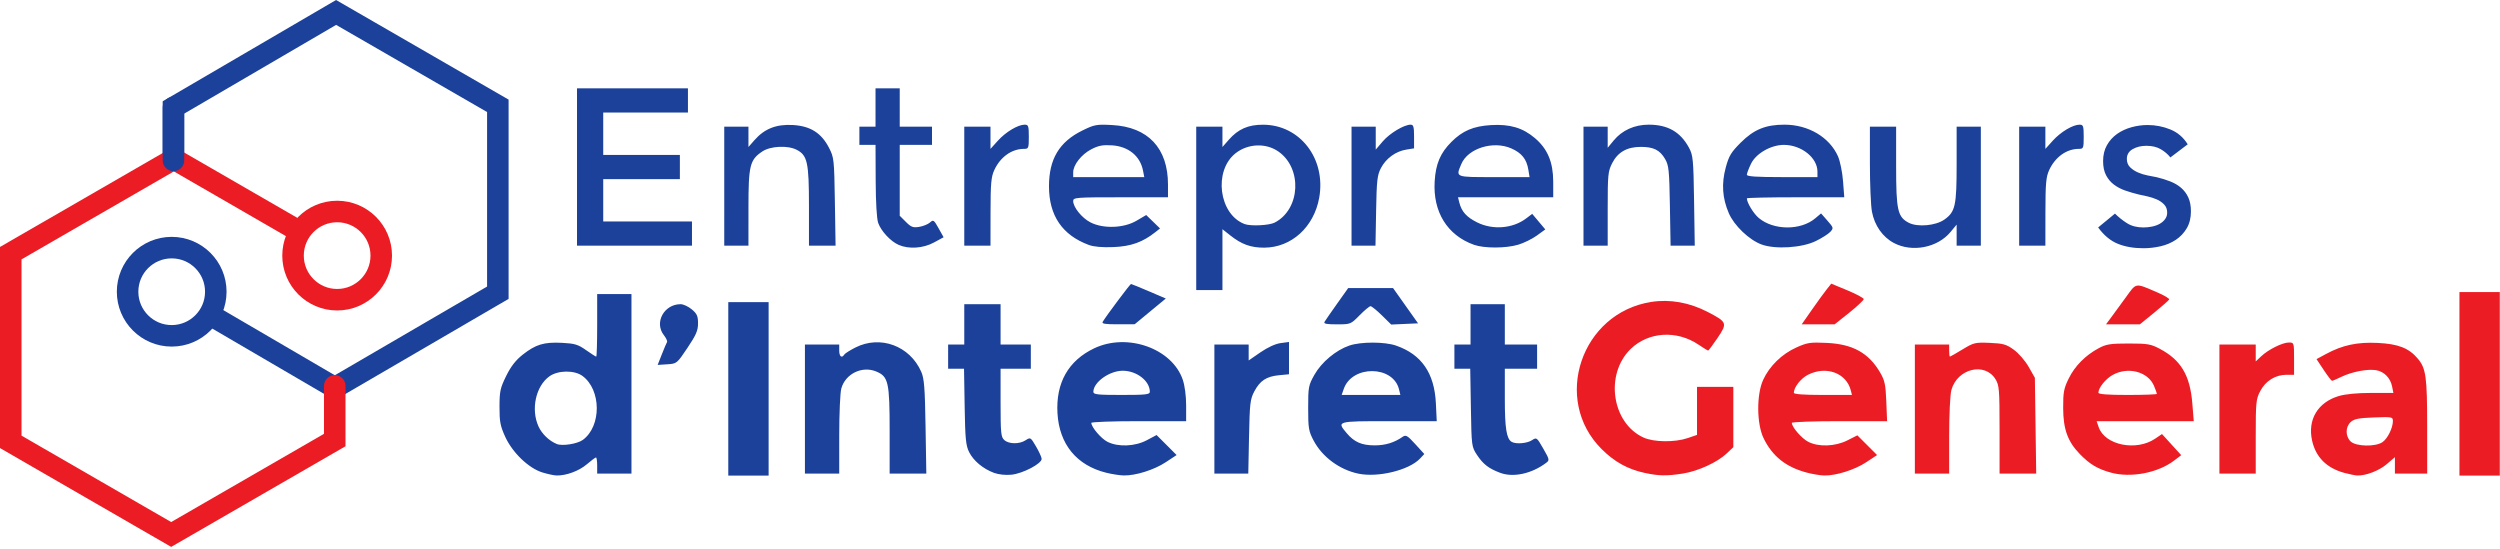
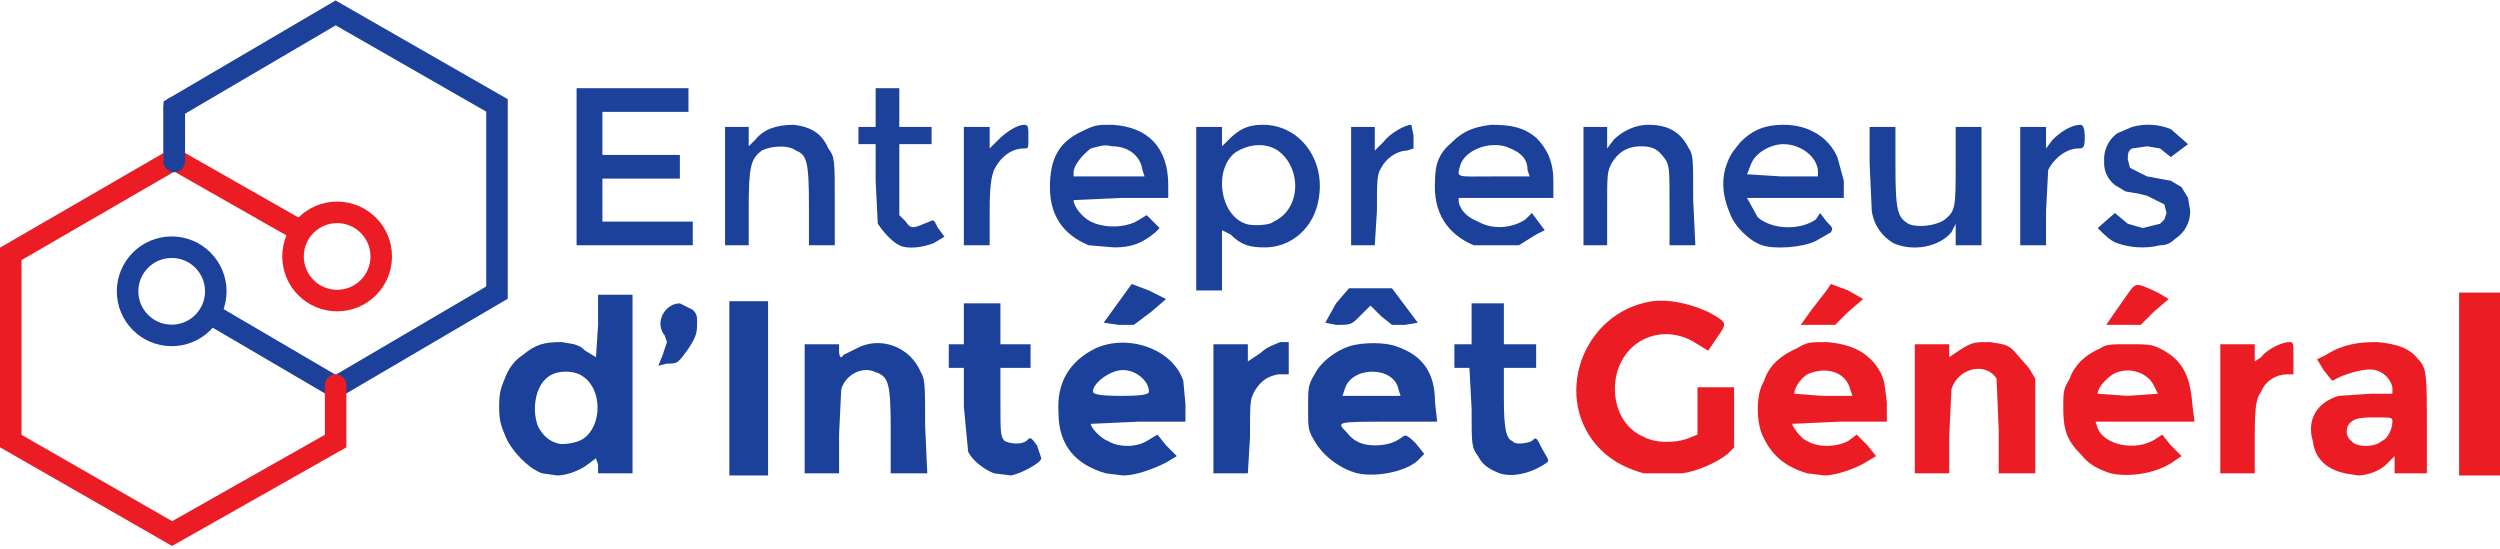
- <svg xmlns="http://www.w3.org/2000/svg" width="1162px" height="255px" viewBox="0 0 1162 255" version="1.1">
-   <g id="Page-1" stroke="none" stroke-width="1" fill="none" fill-rule="evenodd">
-     <g id="LogoEIG" transform="translate(5, 5)">
-       <path d="M759.401,214.794 C751.551,213.089 745.425,209.696 739.447,203.744 C716.336,180.733 729.937,140.409 762.519,135.336 C771.217,133.982 780.244,135.589 788.761,140.009 C797.805,144.702 797.988,145.198 793.252,152.173 C791.095,155.348 789.157,157.946 788.944,157.946 C788.731,157.946 786.723,156.708 784.481,155.195 C774.323,148.34 761.124,149.193 752.897,157.237 C740.84,169.025 744.159,191.657 758.932,198.385 C763.675,200.545 773.441,200.666 779.39,198.639 L783.776,197.145 L783.776,185.983 L783.776,174.821 L792.213,174.821 L800.651,174.821 L800.651,188.836 L800.651,202.851 L797.604,205.74 C793.237,209.881 784.283,213.991 777.213,215.101 C769.655,216.287 765.982,216.224 759.401,214.794 Z M834.617,214.618 C825.023,212.035 818.776,207.034 814.718,198.688 C811.481,192.03 811.383,178.374 814.524,171.54 C817.465,165.141 823.23,159.525 829.958,156.506 C835.051,154.22 836.383,154.021 844.131,154.385 C856.173,154.951 863.539,159.036 868.848,168.094 C871.027,171.814 871.434,173.704 871.751,181.589 L872.119,190.759 L849.979,190.759 C837.802,190.759 827.838,191.118 827.838,191.558 C827.838,193.457 832.323,198.678 835.324,200.273 C840.151,202.838 847.947,202.584 853.694,199.675 L858.304,197.34 L862.887,201.924 L867.47,206.507 L862.42,209.845 C857.077,213.376 848.403,216.112 842.876,216.01 C841.051,215.976 837.334,215.349 834.617,214.618 Z M855.253,176.462 C853.19,168.329 843.764,164.898 835.32,169.205 C831.988,170.905 828.776,175.019 828.776,177.587 C828.776,178.229 833.477,178.571 842.282,178.571 L855.788,178.571 L855.253,176.462 Z M976.04,214.64 C969.871,212.911 966.281,210.759 961.713,206.052 C956.059,200.227 953.993,194.526 953.96,184.665 C953.936,177.303 954.264,175.551 956.538,170.921 C959.4,165.093 964.324,160.129 970.53,156.815 C973.994,154.965 975.933,154.665 984.401,154.665 C993.26,154.665 994.714,154.914 998.932,157.159 C1008.744,162.38 1012.94,169.455 1013.997,182.556 L1014.659,190.759 L992.079,190.759 L969.498,190.759 L970.489,193.602 C973.394,201.933 987.934,204.858 996.74,198.882 L999.893,196.742 L1004.361,201.652 L1008.828,206.561 L1005.576,209.042 C997.969,214.844 985.319,217.241 976.04,214.64 L976.04,214.64 Z M997.526,178.072 C997.526,177.798 996.919,176.12 996.176,174.343 C993.414,167.734 984.075,165.277 976.944,169.285 C973.647,171.138 970.338,175.275 970.338,177.544 C970.338,178.241 974.703,178.571 983.932,178.571 C991.409,178.571 997.526,178.347 997.526,178.072 Z M1084.656,214.792 C1076.465,212.583 1071.389,207.517 1069.67,199.837 C1067.477,190.039 1072.307,181.976 1082.112,179.064 C1085.148,178.162 1090.722,177.634 1097.188,177.634 L1107.448,177.634 L1106.847,174.632 C1106.05,170.643 1103.105,167.661 1099.366,167.054 C1095.38,166.407 1088.13,167.799 1083.294,170.14 C1081.171,171.168 1079.205,172.009 1078.925,172.009 C1078.645,172.009 1076.91,169.739 1075.068,166.966 L1071.72,161.923 L1076.107,159.549 C1083.746,155.415 1090.596,153.94 1100.083,154.386 C1109.675,154.836 1114.65,156.779 1118.778,161.684 C1122.609,166.237 1123.14,170.086 1123.146,193.337 L1123.156,215.134 L1115.656,215.134 L1108.156,215.134 L1108.156,211.311 L1108.156,207.488 L1104.351,210.744 C1100.813,213.772 1094.6,216.156 1090.631,216.008 C1089.699,215.973 1087.013,215.426 1084.661,214.792 L1084.656,214.792 Z M1102.416,200.48 C1104.79,198.817 1107.213,193.876 1107.213,190.698 C1107.213,188.781 1106.868,188.715 1098.404,189.028 C1091.361,189.287 1089.199,189.711 1087.623,191.138 C1085.121,193.404 1085.075,197.683 1087.526,200.134 C1089.955,202.563 1099.137,202.777 1102.416,200.48 L1102.416,200.48 Z M1138.151,173.415 L1138.151,130.759 L1147.526,130.759 L1156.901,130.759 L1156.901,173.415 L1156.901,216.071 L1147.526,216.071 L1138.151,216.071 L1138.151,173.415 Z M885.026,185.134 L885.026,155.134 L892.995,155.134 L900.963,155.134 L900.963,157.946 C900.963,159.493 901.123,160.759 901.319,160.759 C901.514,160.759 904.151,159.253 907.178,157.412 C912.411,154.231 913.036,154.081 919.86,154.368 C926.144,154.633 927.537,155.033 931.054,157.581 C933.294,159.204 936.34,162.728 937.939,165.547 L940.807,170.602 L941.116,192.868 L941.425,215.134 L932.913,215.134 L924.401,215.134 L924.397,194.743 C924.394,176.017 924.241,174.102 922.521,171.282 C917.58,163.177 904.771,166.298 901.999,176.282 C901.425,178.35 900.971,187.719 900.968,197.556 L900.963,215.134 L892.994,215.134 L885.026,215.134 L885.026,185.134 L885.026,185.134 Z M1026.588,185.134 L1026.588,155.134 L1035.026,155.134 L1043.463,155.134 L1043.463,159.059 L1043.463,162.985 L1046.042,160.569 C1049.413,157.409 1055.894,154.196 1058.895,154.196 C1061.246,154.196 1061.276,154.29 1061.276,161.696 L1061.276,169.196 L1057.746,169.196 C1052.631,169.196 1048.081,172.009 1045.596,176.708 C1043.602,180.48 1043.463,181.855 1043.463,197.937 L1043.463,215.134 L1035.026,215.134 L1026.588,215.134 L1026.588,185.134 Z M837.174,138.962 C839.785,135.224 842.878,130.967 844.046,129.503 L846.171,126.841 L853.721,129.972 C857.873,131.694 861.264,133.524 861.257,134.04 C861.25,134.556 858.204,137.403 854.49,140.368 L847.737,145.759 L840.082,145.759 L832.427,145.759 L837.174,138.962 Z M976.131,142.712 C977.377,141.036 980.463,136.815 982.989,133.332 C988.123,126.253 987.188,126.415 997.508,130.817 C1000.869,132.251 1003.444,133.774 1003.229,134.201 C1003.013,134.628 999.861,137.403 996.223,140.368 L989.61,145.759 L981.738,145.759 L973.866,145.759 L976.131,142.712 Z" id="path4261" fill="#EB1C24" fill-rule="nonzero" />
-       <path d="M247.086,214.59 C240.745,212.639 233.212,205.417 229.847,198.063 C227.532,193.003 227.151,191.017 227.165,184.091 C227.181,176.876 227.511,175.352 230.266,169.754 C232.451,165.316 234.689,162.432 237.945,159.858 C243.981,155.087 247.826,153.925 256.185,154.348 C262.145,154.649 263.668,155.108 267.384,157.727 C269.75,159.395 271.884,160.759 272.126,160.759 C272.369,160.759 272.568,154.22 272.568,146.227 L272.568,131.696 L280.536,131.696 L288.505,131.696 L288.505,173.415 L288.505,215.134 L280.536,215.134 L272.568,215.134 L272.568,211.384 C272.568,209.321 272.318,207.634 272.014,207.634 C271.709,207.634 269.786,209.066 267.74,210.817 C264.132,213.906 258.06,216.139 253.637,216.006 C252.447,215.97 249.499,215.333 247.086,214.59 L247.086,214.59 Z M265.878,199.479 C274.627,193.111 274.526,176.154 265.702,169.72 C261.937,166.975 254.363,167.066 250.382,169.906 C244.036,174.433 241.675,185.232 245.291,193.195 C246.885,196.704 250.214,199.901 253.818,201.382 C256.348,202.422 263.353,201.316 265.878,199.479 L265.878,199.479 Z M333.505,175.759 L333.505,135.446 L342.88,135.446 L352.255,135.446 L352.255,175.759 L352.255,216.071 L342.88,216.071 L333.505,216.071 L333.505,175.759 Z M457.019,214.787 C451.885,212.877 447.454,209.175 445.434,205.109 C443.924,202.069 443.618,198.933 443.37,183.962 L443.079,166.384 L439.386,166.384 L435.693,166.384 L435.693,160.759 L435.693,155.134 L439.443,155.134 L443.193,155.134 L443.193,145.759 L443.193,136.384 L451.63,136.384 L460.068,136.384 L460.068,145.759 L460.068,155.134 L467.099,155.134 L474.13,155.134 L474.13,160.759 L474.13,166.384 L467.099,166.384 L460.068,166.384 L460.068,182.176 C460.068,196.285 460.25,198.134 461.782,199.52 C463.944,201.476 468.826,201.518 471.745,199.606 C473.93,198.174 474.04,198.24 476.51,202.454 C477.9,204.827 479.094,207.428 479.162,208.235 C479.347,210.422 470.428,215.121 465.093,215.647 C462.39,215.913 459.106,215.564 457.019,214.787 L457.019,214.787 Z M509.286,214.759 C495.435,211.354 487.351,201.521 486.514,187.059 C485.697,172.948 491.582,162.573 503.64,156.869 C519.048,149.579 539.801,156.968 544.755,171.506 C545.689,174.249 546.318,179.04 546.318,183.426 L546.318,190.759 L524.286,190.759 C512.169,190.759 502.255,191.118 502.255,191.558 C502.255,193.538 506.815,198.88 509.774,200.367 C514.737,202.86 522.549,202.535 528.06,199.605 L532.581,197.201 L537.234,201.854 L541.887,206.507 L536.837,209.845 C531.474,213.389 522.781,216.123 517.293,215.991 C515.467,215.948 511.864,215.393 509.286,214.759 L509.286,214.759 Z M529.443,177.118 C529.443,172.059 523.349,167.321 516.842,167.321 C510.651,167.321 503.193,172.682 503.193,177.132 C503.193,178.357 505.142,178.571 516.318,178.571 C527.546,178.571 529.443,178.361 529.443,177.118 Z M626.327,215.148 C617.563,213.295 609.579,207.377 605.554,199.749 C603.264,195.409 603.036,194.046 603.036,184.665 C603.036,174.868 603.182,174.095 605.941,169.196 C609.243,163.337 615.927,157.748 622.188,155.612 C627.54,153.786 638.578,153.796 643.885,155.632 C655.733,159.73 661.729,168.424 662.401,182.48 L662.797,190.759 L640.651,190.759 C616.219,190.759 616.252,190.75 620.961,196.345 C624.442,200.483 627.943,202.009 633.957,202.009 C638.902,202.009 643.061,200.738 646.936,198.043 C648.445,196.994 649.147,197.399 652.834,201.439 L657.019,206.025 L655.031,208.141 C649.96,213.539 635.462,217.078 626.327,215.148 L626.327,215.148 Z M645.269,175.993 C642.543,164.778 623.469,164.61 619.58,175.767 L618.603,178.571 L632.249,178.571 L645.896,178.571 L645.269,175.993 Z M692.342,214.791 C687.022,212.811 684.381,210.785 681.55,206.511 C678.996,202.655 678.971,202.464 678.668,184.502 L678.362,166.384 L674.683,166.384 L671.005,166.384 L671.005,160.759 L671.005,155.134 L674.755,155.134 L678.505,155.134 L678.505,145.759 L678.505,136.384 L686.474,136.384 L694.443,136.384 L694.443,145.759 L694.443,155.134 L701.943,155.134 L709.443,155.134 L709.443,160.759 L709.443,166.384 L701.943,166.384 L694.443,166.384 L694.443,180.385 C694.443,193.92 695.21,198.848 697.548,200.335 C699.444,201.54 704.711,201.143 707.037,199.619 C709.212,198.194 709.309,198.266 712.308,203.508 C715.27,208.685 715.309,208.89 713.575,210.189 C706.907,215.188 698.377,217.037 692.342,214.791 L692.342,214.791 Z M369.13,185.134 L369.13,155.134 L377.099,155.134 L385.068,155.134 L385.068,157.946 C385.068,160.719 386.27,161.667 387.422,159.803 C387.747,159.278 390.078,157.801 392.603,156.522 C404.155,150.668 417.869,155.721 423.188,167.79 C424.57,170.927 424.899,175.1 425.198,193.337 L425.556,215.134 L417.03,215.134 L408.505,215.134 L408.505,195.416 C408.505,172.595 407.932,170.036 402.294,167.68 C395.713,164.931 387.948,168.707 386.038,175.585 C385.51,177.485 385.076,187.161 385.073,197.087 L385.068,215.134 L377.099,215.134 L369.13,215.134 L369.13,185.134 L369.13,185.134 Z M559.443,185.134 L559.443,155.134 L567.411,155.134 L575.38,155.134 L575.38,158.836 L575.38,162.539 L580.844,158.769 C584.199,156.453 587.816,154.796 590.219,154.474 L594.13,153.949 L594.13,161.453 L594.13,168.958 L589.496,169.403 C583.637,169.966 580.644,171.928 577.993,176.944 C576.089,180.548 575.863,182.498 575.548,198.024 L575.201,215.134 L567.322,215.134 L559.443,215.134 L559.443,185.134 Z M302.621,159.687 C303.688,156.978 304.773,154.419 305.032,154.001 C305.29,153.583 304.631,152.133 303.566,150.779 C298.986,144.957 303.625,136.384 311.355,136.384 C312.63,136.384 314.972,137.476 316.558,138.811 C318.962,140.834 319.443,141.915 319.443,145.302 C319.443,148.649 318.573,150.663 314.521,156.703 C309.629,163.995 309.572,164.042 305.139,164.326 L300.679,164.612 L302.621,159.687 Z M507.531,144.587 C509.198,141.795 520.261,127.009 520.683,127.009 C520.939,127.009 524.684,128.528 529.006,130.384 L536.863,133.76 L529.637,139.731 L522.411,145.702 L514.622,145.731 C508.636,145.752 506.994,145.487 507.531,144.587 L507.531,144.587 Z M610.642,144.587 C611.019,143.942 613.649,140.145 616.487,136.149 L621.646,128.884 L632.068,128.884 L642.489,128.884 L648.302,137.087 L654.115,145.29 L647.874,145.571 L641.632,145.851 L637.302,141.586 C634.921,139.241 632.547,137.321 632.027,137.321 C631.508,137.321 629.22,139.22 626.943,141.54 C622.834,145.727 622.753,145.759 616.38,145.759 C611.501,145.759 610.122,145.477 610.642,144.587 L610.642,144.587 Z M551.005,91.852 L551.005,53.884 L557.099,53.884 L563.193,53.884 L563.193,58.604 L563.193,63.324 L566.151,59.955 C570.527,54.971 575.168,52.942 582.14,52.967 C599.29,53.027 611.402,68.822 608.169,86.913 C605.732,100.545 595.247,110.065 582.616,110.113 C576.404,110.137 572.087,108.583 566.86,104.443 L563.193,101.539 L563.193,115.68 L563.193,129.821 L557.099,129.821 L551.005,129.821 L551.005,91.852 Z M587.475,98.463 C599.504,92.242 600.419,73.093 589.058,65.328 C583.267,61.371 575.004,61.741 569.319,66.213 C558.93,74.385 561.504,94.635 573.505,99.145 C576.327,100.205 584.917,99.786 587.475,98.463 Z M412.692,108.821 C408.988,107.208 404.585,102.495 403.191,98.652 C402.51,96.772 402.058,89.218 402.014,78.962 L401.943,62.321 L398.193,62.321 L394.443,62.321 L394.443,58.102 L394.443,53.884 L398.193,53.884 L401.943,53.884 L401.943,44.977 L401.943,36.071 L407.568,36.071 L413.193,36.071 L413.193,44.977 L413.193,53.884 L420.693,53.884 L428.193,53.884 L428.193,58.102 L428.193,62.321 L420.693,62.321 L413.193,62.321 L413.193,78.8 L413.193,95.278 L416.049,98.134 C418.49,100.576 419.391,100.911 422.259,100.446 C424.103,100.146 426.356,99.229 427.264,98.407 C428.804,97.014 429.074,97.196 431.252,101.092 L433.589,105.273 L429.123,107.703 C424.096,110.44 417.446,110.892 412.692,108.821 L412.692,108.821 Z M501.039,108.836 C488.712,104.25 482.568,95.187 482.568,81.589 C482.568,68.934 487.336,60.957 498.055,55.679 C503.683,52.909 504.612,52.736 511.856,53.117 C528.616,53.996 537.88,63.841 537.88,80.773 L537.88,86.696 L515.849,86.696 C495.029,86.696 493.818,86.792 493.818,88.433 C493.818,91.307 497.798,96.252 501.786,98.333 C507.681,101.409 517.305,101.087 523.207,97.618 L527.753,94.946 L530.969,98.062 L534.184,101.179 L532.048,102.877 C526.161,107.557 520.662,109.523 512.568,109.844 C507.289,110.054 503.397,109.713 501.039,108.836 L501.039,108.836 Z M526.268,74.274 C524.94,67.494 519.491,63.057 511.877,62.556 C507.591,62.273 505.603,62.648 502.263,64.37 C497.669,66.737 493.818,71.638 493.818,75.116 L493.818,77.321 L510.341,77.321 L526.864,77.321 L526.268,74.274 L526.268,74.274 Z M680.097,108.78 C667.721,104.366 660.982,93.509 661.828,79.349 C662.317,71.163 664.454,66.123 669.63,60.946 C674.799,55.777 679.849,53.633 687.999,53.146 C696.827,52.618 702.843,54.411 708.501,59.254 C714.339,64.251 716.922,70.431 716.933,79.431 L716.942,86.696 L694.81,86.696 L672.677,86.696 L673.289,89.138 C674.35,93.363 676.633,95.905 681.58,98.37 C688.836,101.986 698.099,101.245 704.324,96.55 L707.174,94.401 L710.213,98.021 L713.252,101.641 L709.319,104.49 C707.156,106.058 703.269,107.968 700.681,108.737 C694.882,110.459 684.863,110.48 680.097,108.78 L680.097,108.78 Z M705.389,73.941 C704.584,68.98 702.323,66.134 697.485,63.994 C689.056,60.266 677.268,63.946 674.213,71.259 C671.601,77.51 671.129,77.321 689.409,77.321 L705.938,77.321 L705.389,73.941 Z M813.763,108.637 C808.011,106.522 801.023,99.842 798.552,94.096 C795.534,87.082 795.088,80.405 797.13,72.847 C798.585,67.463 799.6,65.775 804.06,61.314 C810.191,55.184 815.635,52.946 824.418,52.946 C835.523,52.946 845.338,58.754 849.304,67.672 C850.268,69.842 851.319,75.01 851.639,79.156 L852.221,86.696 L829.582,86.696 C817.13,86.696 806.943,86.921 806.943,87.195 C806.943,89.185 810.008,94.242 812.469,96.313 C819.351,102.104 831.926,102.195 838.691,96.503 L841.434,94.194 L844.402,97.574 C847.232,100.798 847.295,101.036 845.757,102.735 C844.87,103.715 841.82,105.654 838.979,107.044 C832.522,110.203 820.146,110.985 813.763,108.637 L813.763,108.637 Z M839.752,74.743 C839.744,68.318 832.321,62.386 824.236,62.342 C818.195,62.309 811.203,66.3 808.874,71.11 C807.812,73.305 806.943,75.6 806.943,76.211 C806.943,77.024 811.334,77.321 823.349,77.321 L839.755,77.321 L839.751,74.743 L839.752,74.743 Z M875.293,107.952 C870.042,105.18 866.279,99.809 865.074,93.365 C864.555,90.588 864.13,80.568 864.13,71.1 L864.13,53.884 L870.224,53.884 L876.318,53.884 L876.318,72.258 C876.318,92.751 877.017,95.868 882.219,98.558 C886.305,100.671 894.753,99.903 898.751,97.056 C903.838,93.434 904.443,90.694 904.443,71.258 L904.443,53.884 L910.068,53.884 L915.693,53.884 L915.693,81.54 L915.693,109.196 L910.068,109.196 L904.443,109.196 L904.443,104.295 L904.443,99.394 L901.631,102.805 C895.594,110.129 883.787,112.437 875.293,107.952 L875.293,107.952 Z M263.193,72.634 L263.193,36.071 L288.974,36.071 L314.755,36.071 L314.755,41.696 L314.755,47.321 L295.068,47.321 L275.38,47.321 L275.38,57.165 L275.38,67.009 L293.193,67.009 L311.005,67.009 L311.005,72.634 L311.005,78.259 L293.193,78.259 L275.38,78.259 L275.38,88.102 L275.38,97.946 L296.005,97.946 L316.63,97.946 L316.63,103.571 L316.63,109.196 L289.911,109.196 L263.193,109.196 L263.193,72.634 Z M331.63,81.54 L331.63,53.884 L337.255,53.884 L342.88,53.884 L342.88,58.604 L342.88,63.324 L345.734,60.074 C350.342,54.825 355.834,52.672 363.506,53.105 C371.659,53.566 376.764,56.784 380.329,63.709 C382.644,68.206 382.735,69.04 383.05,88.779 L383.376,109.196 L377.191,109.196 L371.005,109.196 L371.005,90.822 C371.005,70.484 370.291,67.204 365.3,64.624 C361.149,62.477 353.129,62.86 349.347,65.387 C343.52,69.28 342.883,71.862 342.882,91.618 L342.881,109.196 L337.256,109.196 L331.63,109.196 L331.631,81.54 L331.63,81.54 Z M443.193,81.54 L443.193,53.884 L449.286,53.884 L455.38,53.884 L455.38,59.043 L455.38,64.202 L458.832,60.381 C462.512,56.308 468.14,52.946 471.28,52.946 C472.993,52.946 473.193,53.535 473.193,58.571 C473.193,63.906 473.075,64.196 470.91,64.196 C465.235,64.196 459.95,67.978 457.152,74.04 C455.691,77.206 455.418,80.235 455.401,93.493 L455.38,109.196 L449.286,109.196 L443.193,109.196 L443.193,81.54 L443.193,81.54 Z M623.193,81.54 L623.193,53.884 L628.818,53.884 L634.443,53.884 L634.443,59.209 L634.443,64.534 L637.726,60.697 C640.964,56.915 647.595,52.946 650.676,52.946 C651.977,52.946 652.255,53.915 652.255,58.451 L652.255,63.957 L648.665,64.531 C643.752,65.316 639.208,68.618 636.868,73.102 C635.147,76.401 634.876,78.801 634.617,93.024 L634.322,109.196 L628.757,109.196 L623.193,109.196 L623.193,81.54 Z M731.005,81.54 L731.005,53.884 L736.63,53.884 L742.255,53.884 L742.255,58.785 L742.255,63.686 L745.066,60.275 C748.97,55.54 754.726,52.946 761.331,52.946 C770.219,52.946 776.108,56.334 780.074,63.727 C781.925,67.178 782.111,69.141 782.404,88.337 L782.724,109.196 L777.105,109.196 L771.487,109.196 L771.168,90.681 C770.881,74.029 770.655,71.835 768.923,68.886 C766.476,64.721 763.617,63.29 757.709,63.273 C751.295,63.254 746.985,65.683 744.364,70.792 C742.404,74.616 742.255,76.115 742.255,92.051 L742.255,109.196 L736.63,109.196 L731.005,109.196 L731.005,81.54 Z M933.505,81.54 L933.505,53.884 L939.599,53.884 L945.693,53.884 L945.693,59.043 L945.693,64.202 L949.144,60.381 C952.824,56.308 958.453,52.946 961.593,52.946 C963.305,52.946 963.505,53.535 963.505,58.571 C963.505,63.906 963.387,64.196 961.222,64.196 C955.548,64.196 950.262,67.978 947.465,74.04 C946.003,77.206 945.731,80.235 945.713,93.493 L945.693,109.196 L939.599,109.196 L933.505,109.196 L933.505,81.54 L933.505,81.54 Z M1003.8,68.175 C1002.573,66.642 1001.059,65.358 999.258,64.323 C997.456,63.287 995.252,62.77 992.645,62.77 C990.192,62.77 988.064,63.287 986.263,64.323 C984.461,65.358 983.56,66.872 983.56,68.865 C983.56,70.475 984.077,71.778 985.112,72.775 C986.148,73.772 987.374,74.577 988.793,75.19 C990.211,75.803 991.725,76.263 993.335,76.57 C994.945,76.877 996.325,77.145 997.475,77.375 C999.698,77.912 1001.787,78.563 1003.742,79.33 C1005.698,80.097 1007.384,81.093 1008.803,82.32 C1010.221,83.547 1011.332,85.042 1012.138,86.805 C1012.942,88.568 1013.345,90.715 1013.345,93.245 C1013.345,96.312 1012.693,98.937 1011.39,101.123 C1010.087,103.308 1008.4,105.09 1006.33,106.47 C1004.26,107.85 1001.903,108.847 999.258,109.46 C996.612,110.073 993.948,110.38 991.265,110.38 C986.742,110.38 982.774,109.69 979.362,108.31 C975.951,106.93 972.903,104.4 970.22,100.72 L978.04,94.28 C979.727,95.967 981.605,97.462 983.675,98.765 C985.745,100.068 988.275,100.72 991.265,100.72 C992.568,100.72 993.891,100.586 995.232,100.317 C996.574,100.049 997.762,99.628 998.798,99.052 C999.833,98.477 1000.676,97.749 1001.327,96.868 C1001.979,95.986 1002.305,94.97 1002.305,93.82 C1002.305,92.287 1001.826,91.022 1000.867,90.025 C999.909,89.028 998.759,88.243 997.418,87.668 C996.076,87.092 994.658,86.633 993.163,86.287 C991.667,85.942 990.345,85.655 989.195,85.425 C986.972,84.888 984.863,84.275 982.87,83.585 C980.877,82.895 979.113,81.975 977.58,80.825 C976.047,79.675 974.82,78.218 973.9,76.455 C972.98,74.692 972.52,72.507 972.52,69.9 C972.52,67.063 973.114,64.591 974.303,62.483 C975.491,60.374 977.062,58.63 979.018,57.25 C980.973,55.87 983.196,54.835 985.688,54.145 C988.179,53.455 990.69,53.11 993.22,53.11 C996.9,53.11 1000.427,53.8 1003.8,55.18 C1007.173,56.56 1009.857,58.86 1011.85,62.08 L1003.8,68.175 Z" id="path4259" fill="#1C419B" fill-rule="nonzero" />
-       <circle id="path4303" stroke="#EB1C24" stroke-width="10" stroke-linecap="square" transform="translate(151.7044, 113.8045) scale(-1, 1) rotate(-180) translate(-151.7044, -113.8045) " cx="151.704" cy="113.804" r="20.5" />
-       <circle id="circle4325" stroke="#1C419B" stroke-width="10" stroke-linecap="square" transform="translate(74.80393, 130.5926) scale(-1, 1) rotate(-180) translate(-74.80393, -130.5926) " cx="74.804" cy="130.593" r="20.5" />
-       <polyline id="path4327" stroke="#1C419B" stroke-width="10" stroke-linecap="round" points="75.617 69.559 75.617 44.948 151.215 0.782 226.395 44.187 226.395 131.055 150.614 175.207 92.839 141.451" />
-       <polyline id="path4329" stroke="#EB1C24" stroke-width="10" stroke-linecap="round" points="133.746 102.353 75.81 68.904 -1.42108547e-14 112.673 -1.42108547e-14 200.374 74.563 243.423 150.588 199.53 150.588 174.379" />
-       <path d="M75.617,69.559 L75.617,44.948" id="path4413" stroke="#1C419B" stroke-width="10" stroke-linecap="round" />
-     </g>
+ <svg xmlns="http://www.w3.org/2000/svg" viewBox="0 0 1162 255">
+   <g transform="translate(5 5)" fill="none" fill-rule="evenodd">
+     <path d="M759 215c-7-2-14-5-20-11-23-23-9-64 24-69 8-1 17 1 26 5 9 5 9 5 4 12l-4 6-5-3c-10-7-23-6-31 2-12 12-9 35 6 41 5 3 14 3 20 1l5-2v-22h17v28l-3 3c-5 4-14 8-21 9h-18zm76 0c-10-3-16-8-20-16-4-7-4-21 0-27 2-7 8-12 15-15 5-3 6-3 14-3 12 1 20 5 25 14 2 4 2 6 3 14v9h-22l-22 1c0 1 4 7 7 8 5 3 13 3 19 0l4-3 5 5 4 5-5 3c-5 3-14 6-19 6l-8-1zm20-39c-2-8-11-11-20-7-3 2-6 6-6 9l13 1h14l-1-3zm121 39c-6-2-10-4-14-9-6-6-8-11-8-21 0-8 0-9 3-14 2-6 7-11 14-14 3-2 5-2 13-2 9 0 11 0 15 2 10 5 14 12 15 26l1 8h-46l1 3c3 8 18 11 27 5l3-2 4 5 5 5-3 2c-8 6-21 8-30 6zm22-37l-2-4c-3-6-12-9-19-5-3 2-7 6-7 9l14 1 14-1zm87 37c-9-2-14-7-15-15-3-10 2-18 12-21l15-1h10v-3c-1-4-4-7-8-8s-11 1-16 3l-4 2-4-5-3-5 4-2c8-5 15-6 24-6 10 1 15 3 19 8 4 4 4 8 4 31v22h-15v-8l-4 4c-3 3-9 5-13 5l-6-1zm17-15c3-1 5-6 5-9 0-2 0-2-9-2-7 0-9 1-10 2-3 2-3 7 0 9 2 3 11 3 14 0zm36-27v-42h19v85h-19v-43zm-253 12v-30h16v6l6-4c5-3 6-3 13-3 6 1 8 1 11 4l7 8 3 5v44h-17v-20l-1-24c-5-8-18-5-21 5l-1 22v17h-16v-30zm142 0v-30h16v8l3-2c3-4 10-7 13-7 2 0 2 0 2 8v7h-3c-5 0-10 3-12 8-2 3-3 5-3 21v17h-16v-30zm-190-46l7-9 2-3 8 3 7 4-7 6-6 6h-16l5-7zm139 4l7-10c5-7 4-7 15-2l5 3-7 6-6 6h-16l2-3z" fill="#EB1C24" fill-rule="nonzero" />
+     <path d="M247 215c-6-2-14-10-17-17-2-5-3-7-3-14s1-9 3-14 5-8 8-10c6-5 10-6 18-6 6 1 8 1 11 4l5 3 1-15v-14h16v83h-16v-4l-1-3-4 3c-4 3-10 5-14 5l-7-1zm19-16c9-6 9-23 0-29-4-3-12-3-16 0-6 4-8 15-5 23 2 4 5 7 9 8 2 1 9 0 12-2zm68-23v-41h18v81h-18v-40zm123 39c-5-2-10-6-12-10l-2-21v-18h-7v-11h7v-19h17v19h14v11h-14v16c0 14 0 16 2 18 2 1 7 2 10 0 2-2 2-2 5 2l2 6c0 2-9 7-14 8l-8-1zm52 0c-14-4-22-13-22-28-1-14 5-24 17-30 15-7 36 0 41 15l1 11v8h-22l-22 1c0 2 5 7 8 8 5 3 13 3 18 0l5-3 4 5 5 5-5 3c-6 3-14 6-20 6l-8-1zm20-38c0-5-6-10-12-10s-14 6-14 10c0 1 2 2 13 2 12 0 13-1 13-2zm97 38c-8-2-16-8-20-15-3-5-3-6-3-15 0-10 0-11 3-16 3-6 10-11 16-13s17-2 22 0c12 4 18 12 18 26l1 9h-22c-25 0-25 0-20 5 3 4 7 6 13 6 5 0 9-1 13-4 1-1 2-1 6 3l4 5-2 2c-5 6-20 9-29 7zm19-39c-2-11-22-11-25 0l-1 3h27l-1-3zm47 39c-5-2-8-4-10-8-3-4-3-5-3-22l-1-19h-7v-11h8v-19h15v19h15v11h-15v14c0 14 1 19 4 20 1 2 7 1 9 0 2-2 2-2 5 4 3 5 3 5 2 6-7 5-16 7-22 5zm-323-30v-30h16v3c0 3 1 4 2 2l6-3c11-6 25-1 30 11 2 3 2 7 2 25l1 22h-17v-20c0-22-1-25-7-27-6-3-14 1-16 8l-1 21v18h-16v-30zm190 0v-30h16v8l6-4c3-3 7-4 9-5h4v15h-5c-5 1-8 3-11 8-2 4-2 5-2 21l-1 17h-16v-30zm-256-25l2-6-1-3c-5-6 0-15 7-15l6 3c2 2 2 3 2 6 0 4 0 6-4 12-5 7-5 7-10 7l-4 1 2-5zm205-15l13-18 8 3 8 4-7 6-8 6h-7l-7-1zm103 0l5-9 6-7h20l6 8 6 8-6 1h-6l-5-4-5-5-5 5c-4 4-4 4-11 4l-5-1zm-60-53V54h12v9l3-3c5-5 9-7 16-7 17 0 29 16 26 34-2 14-13 23-25 23-7 0-11-1-16-6l-4-2v28h-12V92zm36 6c13-6 13-25 2-33-6-4-14-3-20 1-10 8-7 29 5 33 2 1 11 1 13-1zm-174 11c-4-2-8-7-10-10l-1-20V62h-8v-8h8V36h11v18h15v8h-15v33l3 3c2 3 3 3 6 2l5-2c2-1 2-1 4 3l3 4-5 3c-5 2-12 3-16 1zm88 0c-12-5-18-14-18-27s4-21 15-26c6-3 7-3 14-3 17 1 26 11 26 28v6h-22l-22 1c0 3 4 8 8 10 6 3 15 3 21 0l5-3 3 3 3 3-2 2c-6 5-11 7-19 7l-12-1zm25-35c-1-7-7-11-14-11-4-1-6 0-10 1-4 3-8 8-8 11v2h33l-1-3zm154 35c-12-5-19-15-18-30 0-8 2-13 8-18 5-5 10-7 18-8 9 0 15 1 21 6 5 5 8 11 8 20v8h-44v2c1 4 4 7 9 9 7 4 16 3 22-1l3-3 3 4 3 4-4 2-8 5h-21zm25-35c0-5-3-8-8-10-8-4-20 0-23 7-2 7-3 6 15 6h17l-1-3zm109 35c-6-2-13-9-15-15-3-7-4-14-2-21 2-6 3-7 7-12 6-6 12-8 20-8 12 0 21 6 25 15l3 11v8h-45l5 9c7 6 20 6 27 1l2-3 3 4c3 3 3 3 2 5l-7 4c-6 3-19 4-25 2zm26-34c0-7-8-13-16-13-6 0-13 4-15 9l-2 5 16 1h17v-2zm35 33c-5-3-9-8-10-15l-1-22V54h12v18c0 21 1 24 6 27 4 2 13 1 17-2 5-4 5-6 5-26V54h12v55h-12V99l-2 4c-6 7-18 9-27 5zM263 73V36h52v11h-40v20h36v11h-36v20h42v11h-54V73zm69 9V54h11v9l3-3c4-5 10-7 18-7 8 1 13 4 16 11 3 4 3 5 3 25v20h-12V91c0-21-1-24-6-26-4-3-12-2-16 0-5 4-6 7-6 27v17h-11V82zm111 0V54h12v10l4-4c4-4 9-7 12-7 2 0 2 1 2 6s0 5-2 5c-6 0-11 4-14 10-1 3-2 6-2 19v16h-12V82zm180 0V54h11v11l4-4c3-4 10-8 13-8l1 5v6l-3 1c-5 0-10 4-12 8-2 3-2 6-2 20l-1 16h-11V82zm108 0V54h11v10l3-4c4-4 10-7 16-7 9 0 15 3 19 11 2 3 2 5 2 24l1 21h-12V91c0-17 0-19-2-22-3-4-5-6-11-6-7 0-11 3-14 8-2 4-2 5-2 21v17h-11V82zm203 0V54h12v10l3-4c4-4 9-7 13-7 1 0 2 1 2 6s-1 5-3 5c-5 0-11 4-14 10l-1 19v16h-12V82zm70-14l-5-4-6-1-7 1c-2 1-2 3-2 5l1 4 4 2 4 2a469 469 0 0111 2l5 3 3 5 1 6a15 15 0 01-7 13c-2 2-4 3-7 3a35 35 0 01-20-1c-3-1-6-4-9-7l8-7 6 5 7 2 4-1 4-1 2-2 1-3-1-4-4-2-4-2-4-1-6-1-5-3a13 13 0 01-5-11 15 15 0 016-13l7-3a28 28 0 0118 1l8 7-8 6z" fill="#1C419B" fill-rule="nonzero" />
+     <circle stroke="#EB1C24" stroke-width="10" stroke-linecap="square" transform="matrix(1 0 0 -1 0 228)" cx="151.7" cy="113.8" r="20.5" />
+     <circle stroke="#1C419B" stroke-width="10" stroke-linecap="square" transform="matrix(1 0 0 -1 0 261)" cx="74.8" cy="130.6" r="20.5" />
+     <path stroke="#1C419B" stroke-width="10" stroke-linecap="round" d="M76 70V45l75-44 75 43v87l-75 44-58-34" />
+     <path stroke="#EB1C24" stroke-width="10" stroke-linecap="round" d="M134 102L76 69 0 113v87l75 43 76-43v-26" />
+     <path d="M76 70V45" stroke="#1C419B" stroke-width="10" stroke-linecap="round" />
  </g>
</svg>
